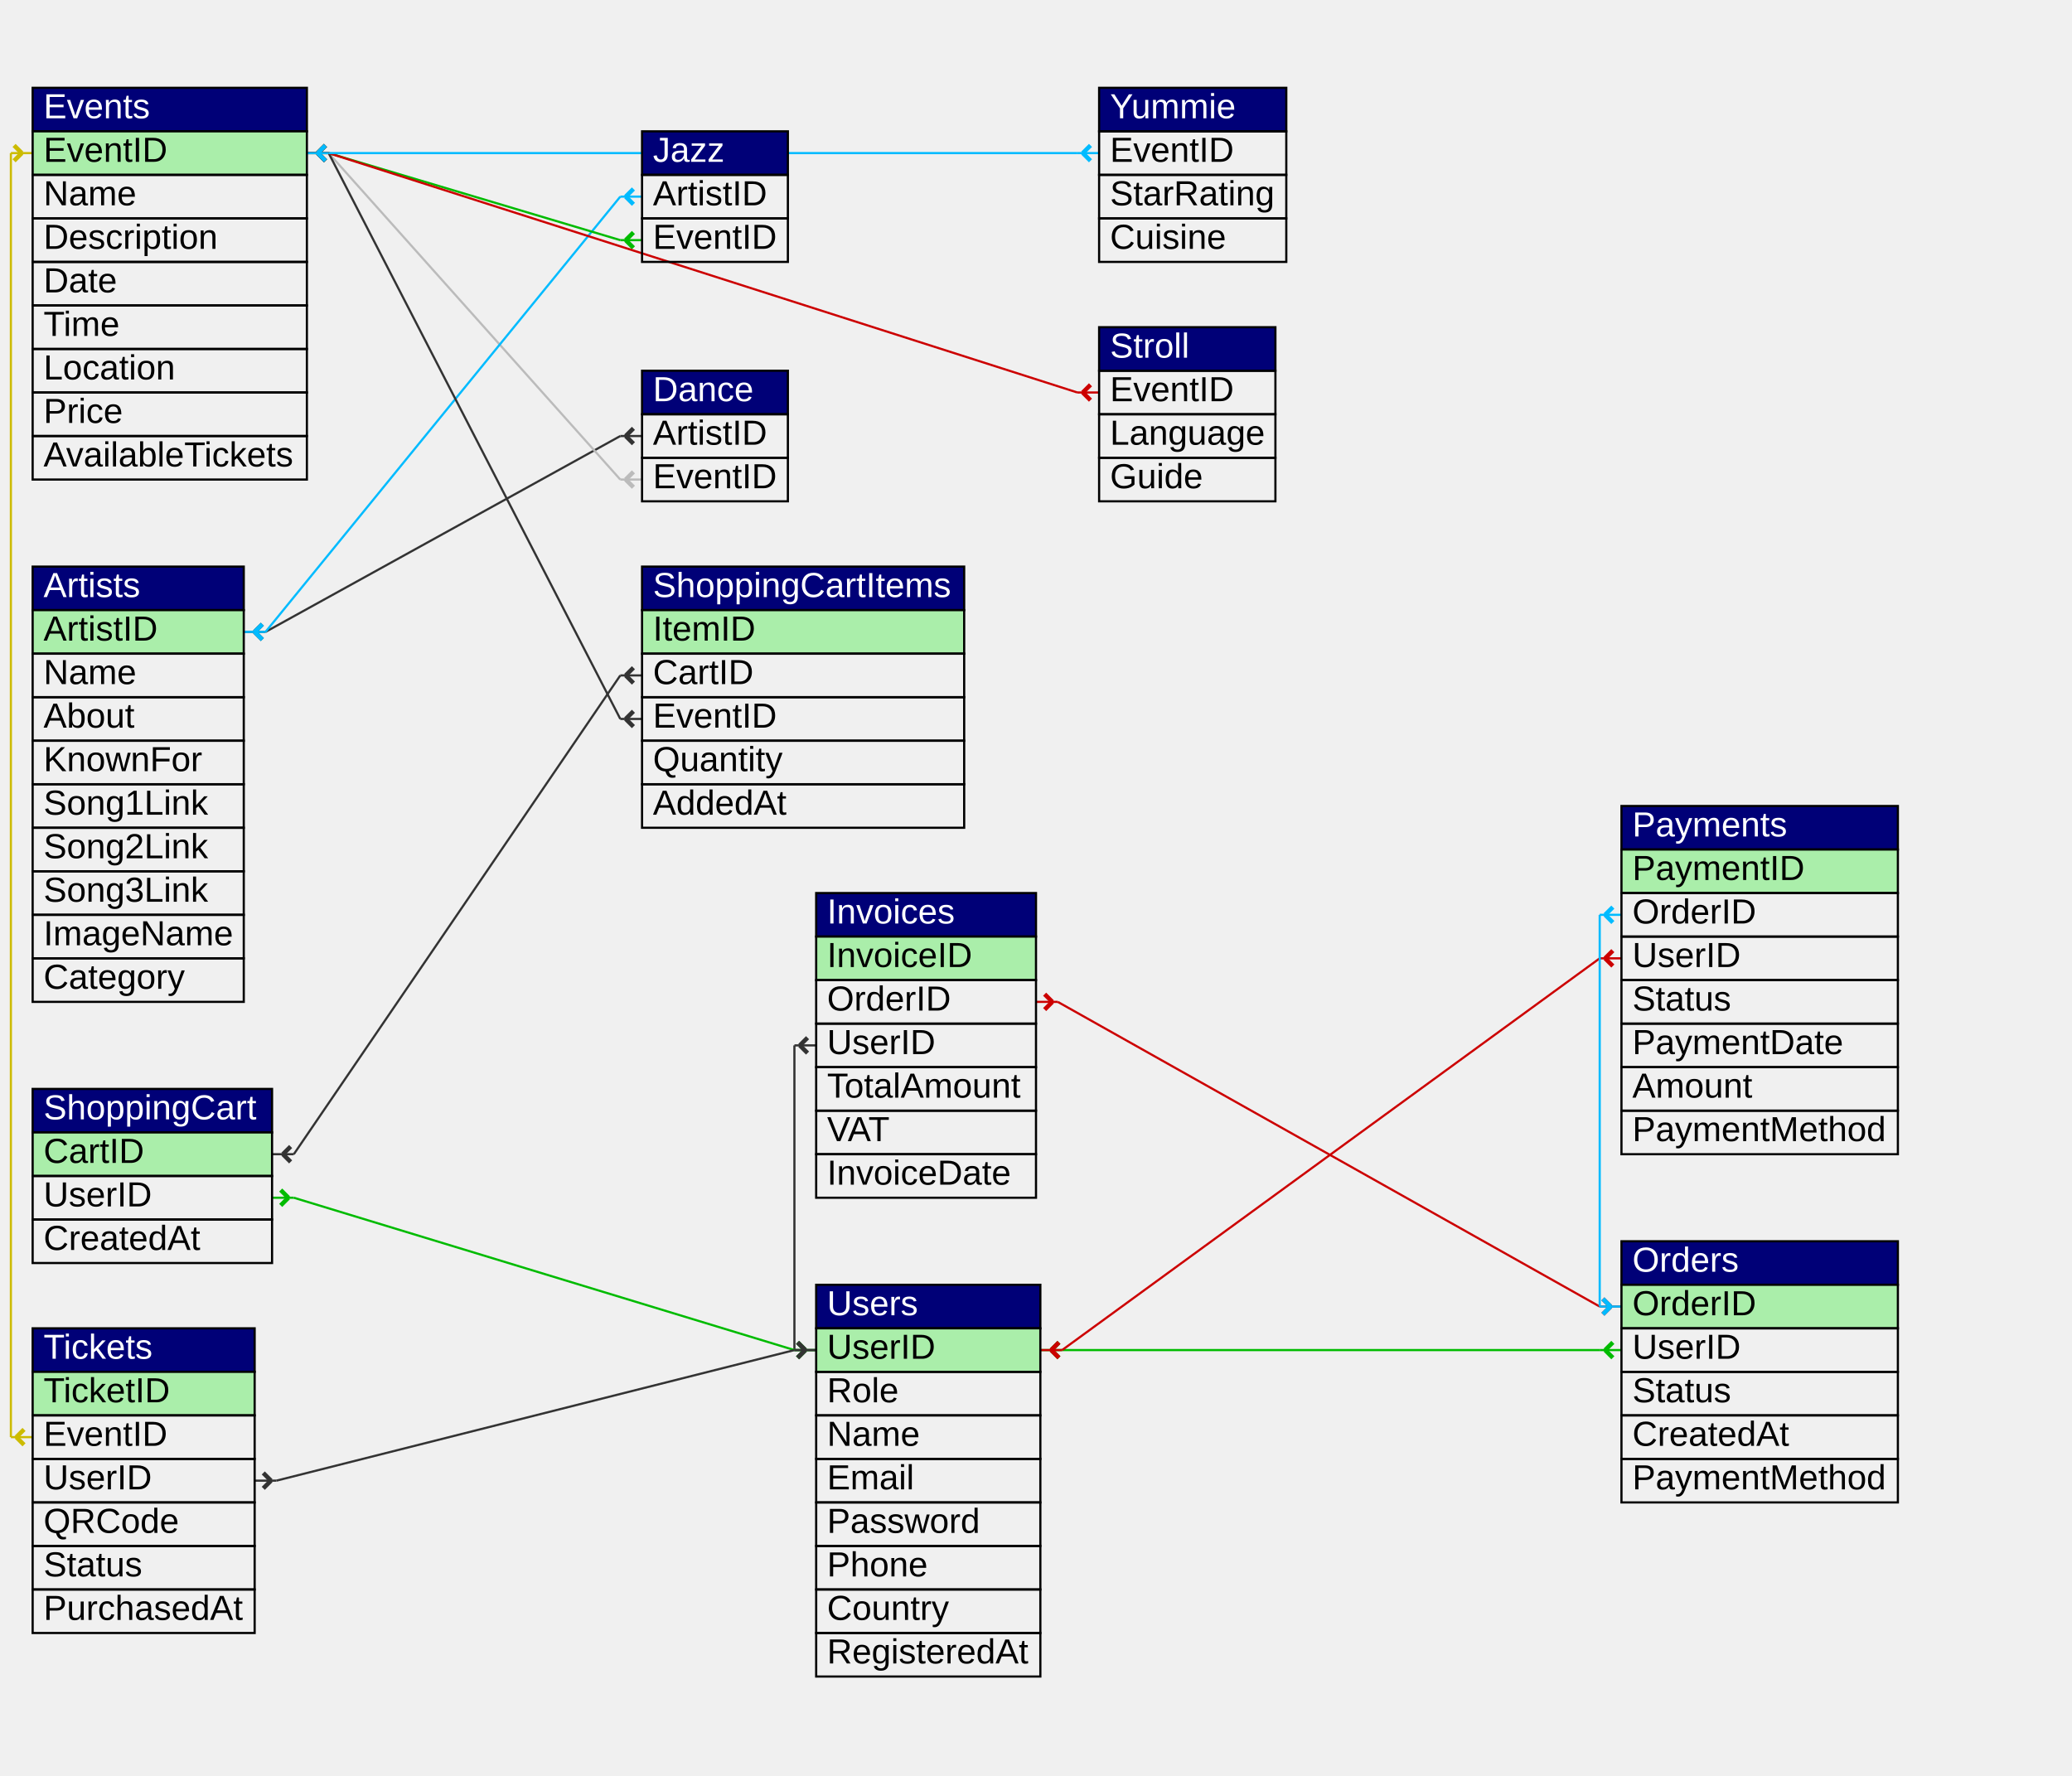
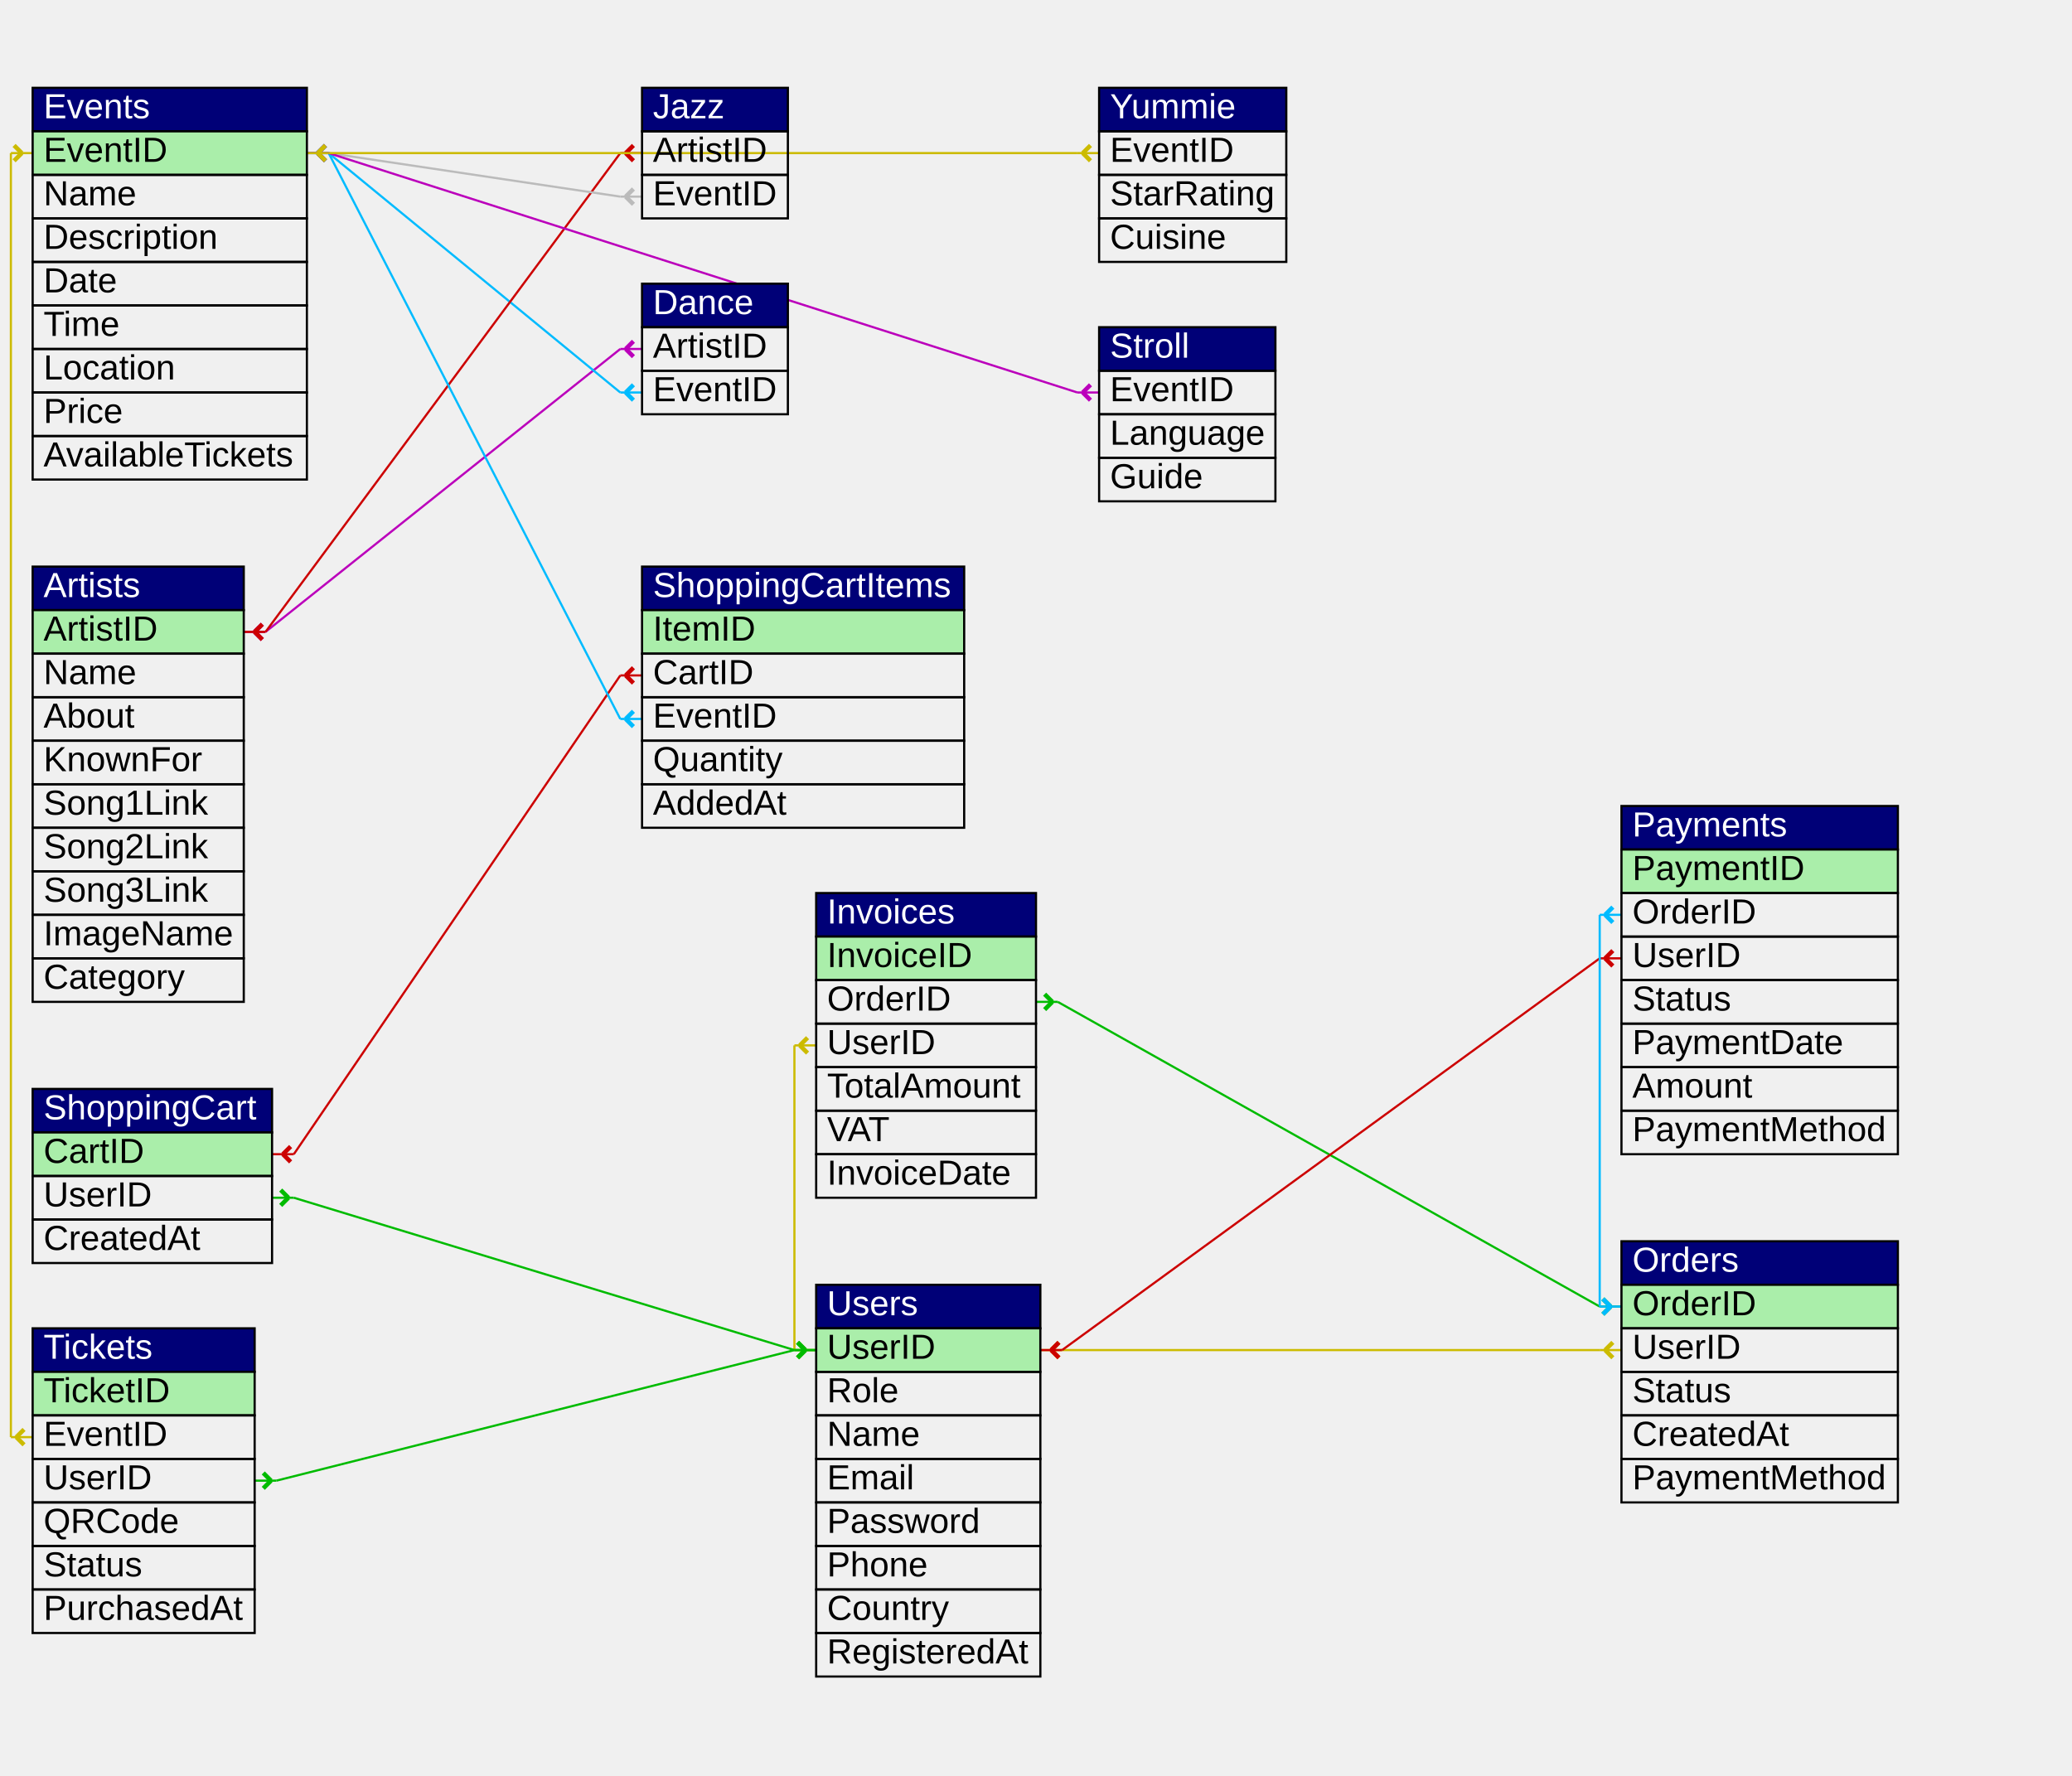
<svg xmlns="http://www.w3.org/2000/svg" viewBox="65 5 952 765" width="887px" height="760px" version="1.1">
-   <line x1="360" y1="180" x2="350" y2="180" style="stroke:#333;stroke-width:1;" />
-   <line x1="187" y1="270" x2="177" y2="270" style="stroke:#333;stroke-width:1;" />
-   <line x1="350" y1="180" x2="187" y2="270" style="stroke:#333;stroke-width:1;" />
-   <line x1="352.5" y1="180" x2="356.036" y2="183.536" style="stroke:#333;stroke-width:2;" />
-   <line x1="352.5" y1="180" x2="356.036" y2="176.464" style="stroke:#333;stroke-width:2;" />
-   <line x1="182" y1="270" x2="185.536" y2="273.536" style="stroke:#333;stroke-width:2;" />
-   <line x1="182" y1="270" x2="185.536" y2="266.464" style="stroke:#333;stroke-width:2;" />
-   <line x1="360" y1="200" x2="350" y2="200" style="stroke:#bbb;stroke-width:1;" />
+   <line x1="360" y1="140" x2="350" y2="140" style="stroke:#b0b;stroke-width:1;" />
+   <line x1="187" y1="270" x2="177" y2="270" style="stroke:#b0b;stroke-width:1;" />
+   <line x1="350" y1="140" x2="187" y2="270" style="stroke:#b0b;stroke-width:1;" />
+   <line x1="352.5" y1="140" x2="356.036" y2="143.536" style="stroke:#b0b;stroke-width:2;" />
+   <line x1="352.5" y1="140" x2="356.036" y2="136.464" style="stroke:#b0b;stroke-width:2;" />
+   <line x1="182" y1="270" x2="185.536" y2="273.536" style="stroke:#b0b;stroke-width:2;" />
+   <line x1="182" y1="270" x2="185.536" y2="266.464" style="stroke:#b0b;stroke-width:2;" />
+   <line x1="360" y1="160" x2="350" y2="160" style="stroke:#0bf;stroke-width:1;" />
+   <line x1="216" y1="50" x2="206" y2="50" style="stroke:#0bf;stroke-width:1;" />
+   <line x1="350" y1="160" x2="216" y2="50" style="stroke:#0bf;stroke-width:1;" />
+   <line x1="352.5" y1="160" x2="356.036" y2="163.536" style="stroke:#0bf;stroke-width:2;" />
+   <line x1="352.5" y1="160" x2="356.036" y2="156.464" style="stroke:#0bf;stroke-width:2;" />
+   <line x1="211" y1="50" x2="214.536" y2="53.536" style="stroke:#0bf;stroke-width:2;" />
+   <line x1="211" y1="50" x2="214.536" y2="46.464" style="stroke:#0bf;stroke-width:2;" />
+   <line x1="541" y1="440" x2="551" y2="440" style="stroke:#0b0;stroke-width:1;" />
+   <line x1="800" y1="580" x2="810" y2="580" style="stroke:#0b0;stroke-width:1;" />
+   <line x1="551" y1="440" x2="800" y2="580" style="stroke:#0b0;stroke-width:1;" />
+   <line x1="548.5" y1="440" x2="544.964" y2="443.536" style="stroke:#0b0;stroke-width:2;" />
+   <line x1="548.5" y1="440" x2="544.964" y2="436.464" style="stroke:#0b0;stroke-width:2;" />
+   <line x1="805" y1="580" x2="801.464" y2="583.536" style="stroke:#0b0;stroke-width:2;" />
+   <line x1="805" y1="580" x2="801.464" y2="576.464" style="stroke:#0b0;stroke-width:2;" />
+   <line x1="440" y1="460" x2="430" y2="460" style="stroke:#cb0;stroke-width:1;" />
+   <line x1="430" y1="600" x2="440" y2="600" style="stroke:#cb0;stroke-width:1;" />
+   <line x1="430" y1="460" x2="430" y2="600" style="stroke:#cb0;stroke-width:1;" />
+   <line x1="432.5" y1="460" x2="436.036" y2="463.536" style="stroke:#cb0;stroke-width:2;" />
+   <line x1="432.5" y1="460" x2="436.036" y2="456.464" style="stroke:#cb0;stroke-width:2;" />
+   <line x1="435" y1="600" x2="431.464" y2="603.536" style="stroke:#cb0;stroke-width:2;" />
+   <line x1="435" y1="600" x2="431.464" y2="596.464" style="stroke:#cb0;stroke-width:2;" />
+   <line x1="360" y1="50" x2="350" y2="50" style="stroke:#c00;stroke-width:1;" />
+   <line x1="187" y1="270" x2="177" y2="270" style="stroke:#c00;stroke-width:1;" />
+   <line x1="350" y1="50" x2="187" y2="270" style="stroke:#c00;stroke-width:1;" />
+   <line x1="352.5" y1="50" x2="356.036" y2="53.536" style="stroke:#c00;stroke-width:2;" />
+   <line x1="352.5" y1="50" x2="356.036" y2="46.464" style="stroke:#c00;stroke-width:2;" />
+   <line x1="182" y1="270" x2="185.536" y2="273.536" style="stroke:#c00;stroke-width:2;" />
+   <line x1="182" y1="270" x2="185.536" y2="266.464" style="stroke:#c00;stroke-width:2;" />
+   <line x1="360" y1="70" x2="350" y2="70" style="stroke:#bbb;stroke-width:1;" />
  <line x1="216" y1="50" x2="206" y2="50" style="stroke:#bbb;stroke-width:1;" />
-   <line x1="350" y1="200" x2="216" y2="50" style="stroke:#bbb;stroke-width:1;" />
-   <line x1="352.5" y1="200" x2="356.036" y2="203.536" style="stroke:#bbb;stroke-width:2;" />
-   <line x1="352.5" y1="200" x2="356.036" y2="196.464" style="stroke:#bbb;stroke-width:2;" />
+   <line x1="350" y1="70" x2="216" y2="50" style="stroke:#bbb;stroke-width:1;" />
+   <line x1="352.5" y1="70" x2="356.036" y2="73.536" style="stroke:#bbb;stroke-width:2;" />
+   <line x1="352.5" y1="70" x2="356.036" y2="66.464" style="stroke:#bbb;stroke-width:2;" />
  <line x1="211" y1="50" x2="214.536" y2="53.536" style="stroke:#bbb;stroke-width:2;" />
  <line x1="211" y1="50" x2="214.536" y2="46.464" style="stroke:#bbb;stroke-width:2;" />
-   <line x1="541" y1="440" x2="551" y2="440" style="stroke:#c00;stroke-width:1;" />
-   <line x1="800" y1="580" x2="810" y2="580" style="stroke:#c00;stroke-width:1;" />
-   <line x1="551" y1="440" x2="800" y2="580" style="stroke:#c00;stroke-width:1;" />
-   <line x1="548.5" y1="440" x2="544.964" y2="443.536" style="stroke:#c00;stroke-width:2;" />
-   <line x1="548.5" y1="440" x2="544.964" y2="436.464" style="stroke:#c00;stroke-width:2;" />
-   <line x1="805" y1="580" x2="801.464" y2="583.536" style="stroke:#c00;stroke-width:2;" />
-   <line x1="805" y1="580" x2="801.464" y2="576.464" style="stroke:#c00;stroke-width:2;" />
-   <line x1="440" y1="460" x2="430" y2="460" style="stroke:#333;stroke-width:1;" />
-   <line x1="430" y1="600" x2="440" y2="600" style="stroke:#333;stroke-width:1;" />
-   <line x1="430" y1="460" x2="430" y2="600" style="stroke:#333;stroke-width:1;" />
-   <line x1="432.5" y1="460" x2="436.036" y2="463.536" style="stroke:#333;stroke-width:2;" />
-   <line x1="432.5" y1="460" x2="436.036" y2="456.464" style="stroke:#333;stroke-width:2;" />
-   <line x1="435" y1="600" x2="431.464" y2="603.536" style="stroke:#333;stroke-width:2;" />
-   <line x1="435" y1="600" x2="431.464" y2="596.464" style="stroke:#333;stroke-width:2;" />
-   <line x1="360" y1="70" x2="350" y2="70" style="stroke:#0bf;stroke-width:1;" />
-   <line x1="187" y1="270" x2="177" y2="270" style="stroke:#0bf;stroke-width:1;" />
-   <line x1="350" y1="70" x2="187" y2="270" style="stroke:#0bf;stroke-width:1;" />
-   <line x1="352.5" y1="70" x2="356.036" y2="73.536" style="stroke:#0bf;stroke-width:2;" />
-   <line x1="352.5" y1="70" x2="356.036" y2="66.464" style="stroke:#0bf;stroke-width:2;" />
-   <line x1="182" y1="270" x2="185.536" y2="273.536" style="stroke:#0bf;stroke-width:2;" />
-   <line x1="182" y1="270" x2="185.536" y2="266.464" style="stroke:#0bf;stroke-width:2;" />
-   <line x1="360" y1="90" x2="350" y2="90" style="stroke:#0b0;stroke-width:1;" />
-   <line x1="216" y1="50" x2="206" y2="50" style="stroke:#0b0;stroke-width:1;" />
-   <line x1="350" y1="90" x2="216" y2="50" style="stroke:#0b0;stroke-width:1;" />
-   <line x1="352.5" y1="90" x2="356.036" y2="93.536" style="stroke:#0b0;stroke-width:2;" />
-   <line x1="352.5" y1="90" x2="356.036" y2="86.464" style="stroke:#0b0;stroke-width:2;" />
-   <line x1="211" y1="50" x2="214.536" y2="53.536" style="stroke:#0b0;stroke-width:2;" />
-   <line x1="211" y1="50" x2="214.536" y2="46.464" style="stroke:#0b0;stroke-width:2;" />
-   <line x1="810" y1="600" x2="800" y2="600" style="stroke:#0b0;stroke-width:1;" />
-   <line x1="553" y1="600" x2="543" y2="600" style="stroke:#0b0;stroke-width:1;" />
-   <line x1="800" y1="600" x2="553" y2="600" style="stroke:#0b0;stroke-width:1;" />
-   <line x1="802.5" y1="600" x2="806.036" y2="603.536" style="stroke:#0b0;stroke-width:2;" />
-   <line x1="802.5" y1="600" x2="806.036" y2="596.464" style="stroke:#0b0;stroke-width:2;" />
-   <line x1="548" y1="600" x2="551.536" y2="603.536" style="stroke:#0b0;stroke-width:2;" />
-   <line x1="548" y1="600" x2="551.536" y2="596.464" style="stroke:#0b0;stroke-width:2;" />
+   <line x1="810" y1="600" x2="800" y2="600" style="stroke:#cb0;stroke-width:1;" />
+   <line x1="553" y1="600" x2="543" y2="600" style="stroke:#cb0;stroke-width:1;" />
+   <line x1="800" y1="600" x2="553" y2="600" style="stroke:#cb0;stroke-width:1;" />
+   <line x1="802.5" y1="600" x2="806.036" y2="603.536" style="stroke:#cb0;stroke-width:2;" />
+   <line x1="802.5" y1="600" x2="806.036" y2="596.464" style="stroke:#cb0;stroke-width:2;" />
+   <line x1="548" y1="600" x2="551.536" y2="603.536" style="stroke:#cb0;stroke-width:2;" />
+   <line x1="548" y1="600" x2="551.536" y2="596.464" style="stroke:#cb0;stroke-width:2;" />
  <line x1="810" y1="420" x2="800" y2="420" style="stroke:#c00;stroke-width:1;" />
  <line x1="553" y1="600" x2="543" y2="600" style="stroke:#c00;stroke-width:1;" />
  <line x1="800" y1="420" x2="553" y2="600" style="stroke:#c00;stroke-width:1;" />
  <line x1="802.5" y1="420" x2="806.036" y2="423.536" style="stroke:#c00;stroke-width:2;" />
  <line x1="802.5" y1="420" x2="806.036" y2="416.464" style="stroke:#c00;stroke-width:2;" />
  <line x1="548" y1="600" x2="551.536" y2="603.536" style="stroke:#c00;stroke-width:2;" />
  <line x1="548" y1="600" x2="551.536" y2="596.464" style="stroke:#c00;stroke-width:2;" />
  <line x1="810" y1="400" x2="800" y2="400" style="stroke:#0bf;stroke-width:1;" />
  <line x1="800" y1="580" x2="810" y2="580" style="stroke:#0bf;stroke-width:1;" />
  <line x1="800" y1="400" x2="800" y2="580" style="stroke:#0bf;stroke-width:1;" />
  <line x1="802.5" y1="400" x2="806.036" y2="403.536" style="stroke:#0bf;stroke-width:2;" />
  <line x1="802.5" y1="400" x2="806.036" y2="396.464" style="stroke:#0bf;stroke-width:2;" />
  <line x1="805" y1="580" x2="801.464" y2="583.536" style="stroke:#0bf;stroke-width:2;" />
  <line x1="805" y1="580" x2="801.464" y2="576.464" style="stroke:#0bf;stroke-width:2;" />
  <line x1="190" y1="530" x2="200" y2="530" style="stroke:#0b0;stroke-width:1;" />
  <line x1="430" y1="600" x2="440" y2="600" style="stroke:#0b0;stroke-width:1;" />
  <line x1="200" y1="530" x2="430" y2="600" style="stroke:#0b0;stroke-width:1;" />
  <line x1="197.5" y1="530" x2="193.964" y2="533.536" style="stroke:#0b0;stroke-width:2;" />
  <line x1="197.5" y1="530" x2="193.964" y2="526.464" style="stroke:#0b0;stroke-width:2;" />
  <line x1="435" y1="600" x2="431.464" y2="603.536" style="stroke:#0b0;stroke-width:2;" />
  <line x1="435" y1="600" x2="431.464" y2="596.464" style="stroke:#0b0;stroke-width:2;" />
-   <line x1="360" y1="290" x2="350" y2="290" style="stroke:#333;stroke-width:1;" />
-   <line x1="200" y1="510" x2="190" y2="510" style="stroke:#333;stroke-width:1;" />
-   <line x1="350" y1="290" x2="200" y2="510" style="stroke:#333;stroke-width:1;" />
-   <line x1="352.5" y1="290" x2="356.036" y2="293.536" style="stroke:#333;stroke-width:2;" />
-   <line x1="352.5" y1="290" x2="356.036" y2="286.464" style="stroke:#333;stroke-width:2;" />
-   <line x1="195" y1="510" x2="198.536" y2="513.536" style="stroke:#333;stroke-width:2;" />
-   <line x1="195" y1="510" x2="198.536" y2="506.464" style="stroke:#333;stroke-width:2;" />
-   <line x1="360" y1="310" x2="350" y2="310" style="stroke:#333;stroke-width:1;" />
-   <line x1="216" y1="50" x2="206" y2="50" style="stroke:#333;stroke-width:1;" />
-   <line x1="350" y1="310" x2="216" y2="50" style="stroke:#333;stroke-width:1;" />
-   <line x1="352.5" y1="310" x2="356.036" y2="313.536" style="stroke:#333;stroke-width:2;" />
-   <line x1="352.5" y1="310" x2="356.036" y2="306.464" style="stroke:#333;stroke-width:2;" />
-   <line x1="211" y1="50" x2="214.536" y2="53.536" style="stroke:#333;stroke-width:2;" />
-   <line x1="211" y1="50" x2="214.536" y2="46.464" style="stroke:#333;stroke-width:2;" />
-   <line x1="570" y1="160" x2="560" y2="160" style="stroke:#c00;stroke-width:1;" />
-   <line x1="216" y1="50" x2="206" y2="50" style="stroke:#c00;stroke-width:1;" />
-   <line x1="560" y1="160" x2="216" y2="50" style="stroke:#c00;stroke-width:1;" />
-   <line x1="562.5" y1="160" x2="566.036" y2="163.536" style="stroke:#c00;stroke-width:2;" />
-   <line x1="562.5" y1="160" x2="566.036" y2="156.464" style="stroke:#c00;stroke-width:2;" />
-   <line x1="211" y1="50" x2="214.536" y2="53.536" style="stroke:#c00;stroke-width:2;" />
-   <line x1="211" y1="50" x2="214.536" y2="46.464" style="stroke:#c00;stroke-width:2;" />
+   <line x1="360" y1="290" x2="350" y2="290" style="stroke:#c00;stroke-width:1;" />
+   <line x1="200" y1="510" x2="190" y2="510" style="stroke:#c00;stroke-width:1;" />
+   <line x1="350" y1="290" x2="200" y2="510" style="stroke:#c00;stroke-width:1;" />
+   <line x1="352.5" y1="290" x2="356.036" y2="293.536" style="stroke:#c00;stroke-width:2;" />
+   <line x1="352.5" y1="290" x2="356.036" y2="286.464" style="stroke:#c00;stroke-width:2;" />
+   <line x1="195" y1="510" x2="198.536" y2="513.536" style="stroke:#c00;stroke-width:2;" />
+   <line x1="195" y1="510" x2="198.536" y2="506.464" style="stroke:#c00;stroke-width:2;" />
+   <line x1="360" y1="310" x2="350" y2="310" style="stroke:#0bf;stroke-width:1;" />
+   <line x1="216" y1="50" x2="206" y2="50" style="stroke:#0bf;stroke-width:1;" />
+   <line x1="350" y1="310" x2="216" y2="50" style="stroke:#0bf;stroke-width:1;" />
+   <line x1="352.5" y1="310" x2="356.036" y2="313.536" style="stroke:#0bf;stroke-width:2;" />
+   <line x1="352.5" y1="310" x2="356.036" y2="306.464" style="stroke:#0bf;stroke-width:2;" />
+   <line x1="211" y1="50" x2="214.536" y2="53.536" style="stroke:#0bf;stroke-width:2;" />
+   <line x1="211" y1="50" x2="214.536" y2="46.464" style="stroke:#0bf;stroke-width:2;" />
+   <line x1="570" y1="160" x2="560" y2="160" style="stroke:#b0b;stroke-width:1;" />
+   <line x1="216" y1="50" x2="206" y2="50" style="stroke:#b0b;stroke-width:1;" />
+   <line x1="560" y1="160" x2="216" y2="50" style="stroke:#b0b;stroke-width:1;" />
+   <line x1="562.5" y1="160" x2="566.036" y2="163.536" style="stroke:#b0b;stroke-width:2;" />
+   <line x1="562.5" y1="160" x2="566.036" y2="156.464" style="stroke:#b0b;stroke-width:2;" />
+   <line x1="211" y1="50" x2="214.536" y2="53.536" style="stroke:#b0b;stroke-width:2;" />
+   <line x1="211" y1="50" x2="214.536" y2="46.464" style="stroke:#b0b;stroke-width:2;" />
  <line x1="80" y1="640" x2="70" y2="640" style="stroke:#cb0;stroke-width:1;" />
  <line x1="70" y1="50" x2="80" y2="50" style="stroke:#cb0;stroke-width:1;" />
  <line x1="70" y1="640" x2="70" y2="50" style="stroke:#cb0;stroke-width:1;" />
  <line x1="72.5" y1="640" x2="76.036" y2="643.536" style="stroke:#cb0;stroke-width:2;" />
  <line x1="72.5" y1="640" x2="76.036" y2="636.464" style="stroke:#cb0;stroke-width:2;" />
  <line x1="75" y1="50" x2="71.464" y2="53.536" style="stroke:#cb0;stroke-width:2;" />
  <line x1="75" y1="50" x2="71.464" y2="46.464" style="stroke:#cb0;stroke-width:2;" />
-   <line x1="182" y1="660" x2="192" y2="660" style="stroke:#333;stroke-width:1;" />
-   <line x1="430" y1="600" x2="440" y2="600" style="stroke:#333;stroke-width:1;" />
-   <line x1="192" y1="660" x2="430" y2="600" style="stroke:#333;stroke-width:1;" />
-   <line x1="189.5" y1="660" x2="185.964" y2="663.536" style="stroke:#333;stroke-width:2;" />
-   <line x1="189.5" y1="660" x2="185.964" y2="656.464" style="stroke:#333;stroke-width:2;" />
-   <line x1="435" y1="600" x2="431.464" y2="603.536" style="stroke:#333;stroke-width:2;" />
-   <line x1="435" y1="600" x2="431.464" y2="596.464" style="stroke:#333;stroke-width:2;" />
-   <line x1="570" y1="50" x2="560" y2="50" style="stroke:#0bf;stroke-width:1;" />
-   <line x1="216" y1="50" x2="206" y2="50" style="stroke:#0bf;stroke-width:1;" />
-   <line x1="560" y1="50" x2="216" y2="50" style="stroke:#0bf;stroke-width:1;" />
-   <line x1="562.5" y1="50" x2="566.036" y2="53.536" style="stroke:#0bf;stroke-width:2;" />
-   <line x1="562.5" y1="50" x2="566.036" y2="46.464" style="stroke:#0bf;stroke-width:2;" />
-   <line x1="211" y1="50" x2="214.536" y2="53.536" style="stroke:#0bf;stroke-width:2;" />
-   <line x1="211" y1="50" x2="214.536" y2="46.464" style="stroke:#0bf;stroke-width:2;" />
+   <line x1="182" y1="660" x2="192" y2="660" style="stroke:#0b0;stroke-width:1;" />
+   <line x1="430" y1="600" x2="440" y2="600" style="stroke:#0b0;stroke-width:1;" />
+   <line x1="192" y1="660" x2="430" y2="600" style="stroke:#0b0;stroke-width:1;" />
+   <line x1="189.5" y1="660" x2="185.964" y2="663.536" style="stroke:#0b0;stroke-width:2;" />
+   <line x1="189.5" y1="660" x2="185.964" y2="656.464" style="stroke:#0b0;stroke-width:2;" />
+   <line x1="435" y1="600" x2="431.464" y2="603.536" style="stroke:#0b0;stroke-width:2;" />
+   <line x1="435" y1="600" x2="431.464" y2="596.464" style="stroke:#0b0;stroke-width:2;" />
+   <line x1="570" y1="50" x2="560" y2="50" style="stroke:#cb0;stroke-width:1;" />
+   <line x1="216" y1="50" x2="206" y2="50" style="stroke:#cb0;stroke-width:1;" />
+   <line x1="560" y1="50" x2="216" y2="50" style="stroke:#cb0;stroke-width:1;" />
+   <line x1="562.5" y1="50" x2="566.036" y2="53.536" style="stroke:#cb0;stroke-width:2;" />
+   <line x1="562.5" y1="50" x2="566.036" y2="46.464" style="stroke:#cb0;stroke-width:2;" />
+   <line x1="211" y1="50" x2="214.536" y2="53.536" style="stroke:#cb0;stroke-width:2;" />
+   <line x1="211" y1="50" x2="214.536" y2="46.464" style="stroke:#cb0;stroke-width:2;" />
  <rect width="97" height="20" x="80" y="240" style="fill:#007;stroke:black;" />
  <text width="97" height="20" x="85" y="254" style="fill:#fff;" font-family="Arial" font-size="16px"> Artists</text>
  <rect width="97" height="20" x="80" y="260" style="fill:#aea;stroke:black;" />
  <text width="97" height="20" x="85" y="274" style="fill:black;" font-family="Arial" font-size="16px">ArtistID</text>
  <rect width="97" height="20" x="80" y="280" style="fill:none;stroke:black;" />
  <text width="97" height="20" x="85" y="294" style="fill:black;" font-family="Arial" font-size="16px">Name</text>
  <rect width="97" height="20" x="80" y="300" style="fill:none;stroke:black;" />
  <text width="97" height="20" x="85" y="314" style="fill:black;" font-family="Arial" font-size="16px">About</text>
  <rect width="97" height="20" x="80" y="320" style="fill:none;stroke:black;" />
  <text width="97" height="20" x="85" y="334" style="fill:black;" font-family="Arial" font-size="16px">KnownFor</text>
  <rect width="97" height="20" x="80" y="340" style="fill:none;stroke:black;" />
  <text width="97" height="20" x="85" y="354" style="fill:black;" font-family="Arial" font-size="16px">Song1Link</text>
  <rect width="97" height="20" x="80" y="360" style="fill:none;stroke:black;" />
  <text width="97" height="20" x="85" y="374" style="fill:black;" font-family="Arial" font-size="16px">Song2Link</text>
  <rect width="97" height="20" x="80" y="380" style="fill:none;stroke:black;" />
  <text width="97" height="20" x="85" y="394" style="fill:black;" font-family="Arial" font-size="16px">Song3Link</text>
  <rect width="97" height="20" x="80" y="400" style="fill:none;stroke:black;" />
  <text width="97" height="20" x="85" y="414" style="fill:black;" font-family="Arial" font-size="16px">ImageName</text>
  <rect width="97" height="20" x="80" y="420" style="fill:none;stroke:black;" />
  <text width="97" height="20" x="85" y="434" style="fill:black;" font-family="Arial" font-size="16px">Category</text>
-   <rect width="67" height="20" x="360" y="150" style="fill:#007;stroke:black;" />
-   <text width="67" height="20" x="365" y="164" style="fill:#fff;" font-family="Arial" font-size="16px"> Dance</text>
-   <rect width="67" height="20" x="360" y="170" style="fill:none;stroke:black;" />
-   <text width="67" height="20" x="365" y="184" style="fill:black;" font-family="Arial" font-size="16px">ArtistID</text>
-   <rect width="67" height="20" x="360" y="190" style="fill:none;stroke:black;" />
-   <text width="67" height="20" x="365" y="204" style="fill:black;" font-family="Arial" font-size="16px">EventID</text>
+   <rect width="67" height="20" x="360" y="110" style="fill:#007;stroke:black;" />
+   <text width="67" height="20" x="365" y="124" style="fill:#fff;" font-family="Arial" font-size="16px"> Dance</text>
+   <rect width="67" height="20" x="360" y="130" style="fill:none;stroke:black;" />
+   <text width="67" height="20" x="365" y="144" style="fill:black;" font-family="Arial" font-size="16px">ArtistID</text>
+   <rect width="67" height="20" x="360" y="150" style="fill:none;stroke:black;" />
+   <text width="67" height="20" x="365" y="164" style="fill:black;" font-family="Arial" font-size="16px">EventID</text>
  <rect width="126" height="20" x="80" y="20" style="fill:#007;stroke:black;" />
  <text width="126" height="20" x="85" y="34" style="fill:#fff;" font-family="Arial" font-size="16px"> Events</text>
  <rect width="126" height="20" x="80" y="40" style="fill:#aea;stroke:black;" />
  <text width="126" height="20" x="85" y="54" style="fill:black;" font-family="Arial" font-size="16px">EventID</text>
  <rect width="126" height="20" x="80" y="60" style="fill:none;stroke:black;" />
  <text width="126" height="20" x="85" y="74" style="fill:black;" font-family="Arial" font-size="16px">Name</text>
  <rect width="126" height="20" x="80" y="80" style="fill:none;stroke:black;" />
  <text width="126" height="20" x="85" y="94" style="fill:black;" font-family="Arial" font-size="16px">Description</text>
  <rect width="126" height="20" x="80" y="100" style="fill:none;stroke:black;" />
  <text width="126" height="20" x="85" y="114" style="fill:black;" font-family="Arial" font-size="16px">Date</text>
  <rect width="126" height="20" x="80" y="120" style="fill:none;stroke:black;" />
  <text width="126" height="20" x="85" y="134" style="fill:black;" font-family="Arial" font-size="16px">Time</text>
  <rect width="126" height="20" x="80" y="140" style="fill:none;stroke:black;" />
  <text width="126" height="20" x="85" y="154" style="fill:black;" font-family="Arial" font-size="16px">Location</text>
  <rect width="126" height="20" x="80" y="160" style="fill:none;stroke:black;" />
  <text width="126" height="20" x="85" y="174" style="fill:black;" font-family="Arial" font-size="16px">Price</text>
  <rect width="126" height="20" x="80" y="180" style="fill:none;stroke:black;" />
  <text width="126" height="20" x="85" y="194" style="fill:black;" font-family="Arial" font-size="16px">AvailableTickets</text>
  <rect width="101" height="20" x="440" y="390" style="fill:#007;stroke:black;" />
  <text width="101" height="20" x="445" y="404" style="fill:#fff;" font-family="Arial" font-size="16px"> Invoices</text>
  <rect width="101" height="20" x="440" y="410" style="fill:#aea;stroke:black;" />
  <text width="101" height="20" x="445" y="424" style="fill:black;" font-family="Arial" font-size="16px">InvoiceID</text>
  <rect width="101" height="20" x="440" y="430" style="fill:none;stroke:black;" />
  <text width="101" height="20" x="445" y="444" style="fill:black;" font-family="Arial" font-size="16px">OrderID</text>
  <rect width="101" height="20" x="440" y="450" style="fill:none;stroke:black;" />
  <text width="101" height="20" x="445" y="464" style="fill:black;" font-family="Arial" font-size="16px">UserID</text>
  <rect width="101" height="20" x="440" y="470" style="fill:none;stroke:black;" />
  <text width="101" height="20" x="445" y="484" style="fill:black;" font-family="Arial" font-size="16px">TotalAmount</text>
  <rect width="101" height="20" x="440" y="490" style="fill:none;stroke:black;" />
  <text width="101" height="20" x="445" y="504" style="fill:black;" font-family="Arial" font-size="16px">VAT</text>
  <rect width="101" height="20" x="440" y="510" style="fill:none;stroke:black;" />
  <text width="101" height="20" x="445" y="524" style="fill:black;" font-family="Arial" font-size="16px">InvoiceDate</text>
-   <rect width="67" height="20" x="360" y="40" style="fill:#007;stroke:black;" />
-   <text width="67" height="20" x="365" y="54" style="fill:#fff;" font-family="Arial" font-size="16px"> Jazz</text>
+   <rect width="67" height="20" x="360" y="20" style="fill:#007;stroke:black;" />
+   <text width="67" height="20" x="365" y="34" style="fill:#fff;" font-family="Arial" font-size="16px"> Jazz</text>
+   <rect width="67" height="20" x="360" y="40" style="fill:none;stroke:black;" />
+   <text width="67" height="20" x="365" y="54" style="fill:black;" font-family="Arial" font-size="16px">ArtistID</text>
  <rect width="67" height="20" x="360" y="60" style="fill:none;stroke:black;" />
-   <text width="67" height="20" x="365" y="74" style="fill:black;" font-family="Arial" font-size="16px">ArtistID</text>
-   <rect width="67" height="20" x="360" y="80" style="fill:none;stroke:black;" />
-   <text width="67" height="20" x="365" y="94" style="fill:black;" font-family="Arial" font-size="16px">EventID</text>
+   <text width="67" height="20" x="365" y="74" style="fill:black;" font-family="Arial" font-size="16px">EventID</text>
  <rect width="127" height="20" x="810" y="550" style="fill:#007;stroke:black;" />
  <text width="127" height="20" x="815" y="564" style="fill:#fff;" font-family="Arial" font-size="16px"> Orders</text>
  <rect width="127" height="20" x="810" y="570" style="fill:#aea;stroke:black;" />
  <text width="127" height="20" x="815" y="584" style="fill:black;" font-family="Arial" font-size="16px">OrderID</text>
  <rect width="127" height="20" x="810" y="590" style="fill:none;stroke:black;" />
  <text width="127" height="20" x="815" y="604" style="fill:black;" font-family="Arial" font-size="16px">UserID</text>
  <rect width="127" height="20" x="810" y="610" style="fill:none;stroke:black;" />
  <text width="127" height="20" x="815" y="624" style="fill:black;" font-family="Arial" font-size="16px">Status</text>
  <rect width="127" height="20" x="810" y="630" style="fill:none;stroke:black;" />
  <text width="127" height="20" x="815" y="644" style="fill:black;" font-family="Arial" font-size="16px">CreatedAt</text>
  <rect width="127" height="20" x="810" y="650" style="fill:none;stroke:black;" />
  <text width="127" height="20" x="815" y="664" style="fill:black;" font-family="Arial" font-size="16px">PaymentMethod</text>
  <rect width="127" height="20" x="810" y="350" style="fill:#007;stroke:black;" />
  <text width="127" height="20" x="815" y="364" style="fill:#fff;" font-family="Arial" font-size="16px"> Payments</text>
  <rect width="127" height="20" x="810" y="370" style="fill:#aea;stroke:black;" />
  <text width="127" height="20" x="815" y="384" style="fill:black;" font-family="Arial" font-size="16px">PaymentID</text>
  <rect width="127" height="20" x="810" y="390" style="fill:none;stroke:black;" />
  <text width="127" height="20" x="815" y="404" style="fill:black;" font-family="Arial" font-size="16px">OrderID</text>
  <rect width="127" height="20" x="810" y="410" style="fill:none;stroke:black;" />
  <text width="127" height="20" x="815" y="424" style="fill:black;" font-family="Arial" font-size="16px">UserID</text>
  <rect width="127" height="20" x="810" y="430" style="fill:none;stroke:black;" />
  <text width="127" height="20" x="815" y="444" style="fill:black;" font-family="Arial" font-size="16px">Status</text>
  <rect width="127" height="20" x="810" y="450" style="fill:none;stroke:black;" />
  <text width="127" height="20" x="815" y="464" style="fill:black;" font-family="Arial" font-size="16px">PaymentDate</text>
  <rect width="127" height="20" x="810" y="470" style="fill:none;stroke:black;" />
  <text width="127" height="20" x="815" y="484" style="fill:black;" font-family="Arial" font-size="16px">Amount</text>
  <rect width="127" height="20" x="810" y="490" style="fill:none;stroke:black;" />
  <text width="127" height="20" x="815" y="504" style="fill:black;" font-family="Arial" font-size="16px">PaymentMethod</text>
  <rect width="110" height="20" x="80" y="480" style="fill:#007;stroke:black;" />
  <text width="110" height="20" x="85" y="494" style="fill:#fff;" font-family="Arial" font-size="16px"> ShoppingCart</text>
  <rect width="110" height="20" x="80" y="500" style="fill:#aea;stroke:black;" />
  <text width="110" height="20" x="85" y="514" style="fill:black;" font-family="Arial" font-size="16px">CartID</text>
  <rect width="110" height="20" x="80" y="520" style="fill:none;stroke:black;" />
  <text width="110" height="20" x="85" y="534" style="fill:black;" font-family="Arial" font-size="16px">UserID</text>
  <rect width="110" height="20" x="80" y="540" style="fill:none;stroke:black;" />
  <text width="110" height="20" x="85" y="554" style="fill:black;" font-family="Arial" font-size="16px">CreatedAt</text>
  <rect width="148" height="20" x="360" y="240" style="fill:#007;stroke:black;" />
  <text width="148" height="20" x="365" y="254" style="fill:#fff;" font-family="Arial" font-size="16px"> ShoppingCartItems</text>
  <rect width="148" height="20" x="360" y="260" style="fill:#aea;stroke:black;" />
  <text width="148" height="20" x="365" y="274" style="fill:black;" font-family="Arial" font-size="16px">ItemID</text>
  <rect width="148" height="20" x="360" y="280" style="fill:none;stroke:black;" />
  <text width="148" height="20" x="365" y="294" style="fill:black;" font-family="Arial" font-size="16px">CartID</text>
  <rect width="148" height="20" x="360" y="300" style="fill:none;stroke:black;" />
  <text width="148" height="20" x="365" y="314" style="fill:black;" font-family="Arial" font-size="16px">EventID</text>
  <rect width="148" height="20" x="360" y="320" style="fill:none;stroke:black;" />
  <text width="148" height="20" x="365" y="334" style="fill:black;" font-family="Arial" font-size="16px">Quantity</text>
  <rect width="148" height="20" x="360" y="340" style="fill:none;stroke:black;" />
  <text width="148" height="20" x="365" y="354" style="fill:black;" font-family="Arial" font-size="16px">AddedAt</text>
  <rect width="81" height="20" x="570" y="130" style="fill:#007;stroke:black;" />
  <text width="81" height="20" x="575" y="144" style="fill:#fff;" font-family="Arial" font-size="16px"> Stroll</text>
  <rect width="81" height="20" x="570" y="150" style="fill:none;stroke:black;" />
  <text width="81" height="20" x="575" y="164" style="fill:black;" font-family="Arial" font-size="16px">EventID</text>
  <rect width="81" height="20" x="570" y="170" style="fill:none;stroke:black;" />
  <text width="81" height="20" x="575" y="184" style="fill:black;" font-family="Arial" font-size="16px">Language</text>
  <rect width="81" height="20" x="570" y="190" style="fill:none;stroke:black;" />
  <text width="81" height="20" x="575" y="204" style="fill:black;" font-family="Arial" font-size="16px">Guide</text>
  <rect width="102" height="20" x="80" y="590" style="fill:#007;stroke:black;" />
  <text width="102" height="20" x="85" y="604" style="fill:#fff;" font-family="Arial" font-size="16px"> Tickets</text>
  <rect width="102" height="20" x="80" y="610" style="fill:#aea;stroke:black;" />
  <text width="102" height="20" x="85" y="624" style="fill:black;" font-family="Arial" font-size="16px">TicketID</text>
  <rect width="102" height="20" x="80" y="630" style="fill:none;stroke:black;" />
  <text width="102" height="20" x="85" y="644" style="fill:black;" font-family="Arial" font-size="16px">EventID</text>
  <rect width="102" height="20" x="80" y="650" style="fill:none;stroke:black;" />
  <text width="102" height="20" x="85" y="664" style="fill:black;" font-family="Arial" font-size="16px">UserID</text>
  <rect width="102" height="20" x="80" y="670" style="fill:none;stroke:black;" />
  <text width="102" height="20" x="85" y="684" style="fill:black;" font-family="Arial" font-size="16px">QRCode</text>
  <rect width="102" height="20" x="80" y="690" style="fill:none;stroke:black;" />
  <text width="102" height="20" x="85" y="704" style="fill:black;" font-family="Arial" font-size="16px">Status</text>
  <rect width="102" height="20" x="80" y="710" style="fill:none;stroke:black;" />
  <text width="102" height="20" x="85" y="724" style="fill:black;" font-family="Arial" font-size="16px">PurchasedAt</text>
  <rect width="103" height="20" x="440" y="570" style="fill:#007;stroke:black;" />
  <text width="103" height="20" x="445" y="584" style="fill:#fff;" font-family="Arial" font-size="16px"> Users</text>
  <rect width="103" height="20" x="440" y="590" style="fill:#aea;stroke:black;" />
  <text width="103" height="20" x="445" y="604" style="fill:black;" font-family="Arial" font-size="16px">UserID</text>
  <rect width="103" height="20" x="440" y="610" style="fill:none;stroke:black;" />
  <text width="103" height="20" x="445" y="624" style="fill:black;" font-family="Arial" font-size="16px">Role</text>
  <rect width="103" height="20" x="440" y="630" style="fill:none;stroke:black;" />
  <text width="103" height="20" x="445" y="644" style="fill:black;" font-family="Arial" font-size="16px">Name</text>
  <rect width="103" height="20" x="440" y="650" style="fill:none;stroke:black;" />
  <text width="103" height="20" x="445" y="664" style="fill:black;" font-family="Arial" font-size="16px">Email</text>
  <rect width="103" height="20" x="440" y="670" style="fill:none;stroke:black;" />
  <text width="103" height="20" x="445" y="684" style="fill:black;" font-family="Arial" font-size="16px">Password</text>
  <rect width="103" height="20" x="440" y="690" style="fill:none;stroke:black;" />
  <text width="103" height="20" x="445" y="704" style="fill:black;" font-family="Arial" font-size="16px">Phone</text>
  <rect width="103" height="20" x="440" y="710" style="fill:none;stroke:black;" />
  <text width="103" height="20" x="445" y="724" style="fill:black;" font-family="Arial" font-size="16px">Country</text>
  <rect width="103" height="20" x="440" y="730" style="fill:none;stroke:black;" />
  <text width="103" height="20" x="445" y="744" style="fill:black;" font-family="Arial" font-size="16px">RegisteredAt</text>
  <rect width="86" height="20" x="570" y="20" style="fill:#007;stroke:black;" />
  <text width="86" height="20" x="575" y="34" style="fill:#fff;" font-family="Arial" font-size="16px"> Yummie</text>
  <rect width="86" height="20" x="570" y="40" style="fill:none;stroke:black;" />
  <text width="86" height="20" x="575" y="54" style="fill:black;" font-family="Arial" font-size="16px">EventID</text>
  <rect width="86" height="20" x="570" y="60" style="fill:none;stroke:black;" />
  <text width="86" height="20" x="575" y="74" style="fill:black;" font-family="Arial" font-size="16px">StarRating</text>
  <rect width="86" height="20" x="570" y="80" style="fill:none;stroke:black;" />
  <text width="86" height="20" x="575" y="94" style="fill:black;" font-family="Arial" font-size="16px">Cuisine</text>
</svg>
